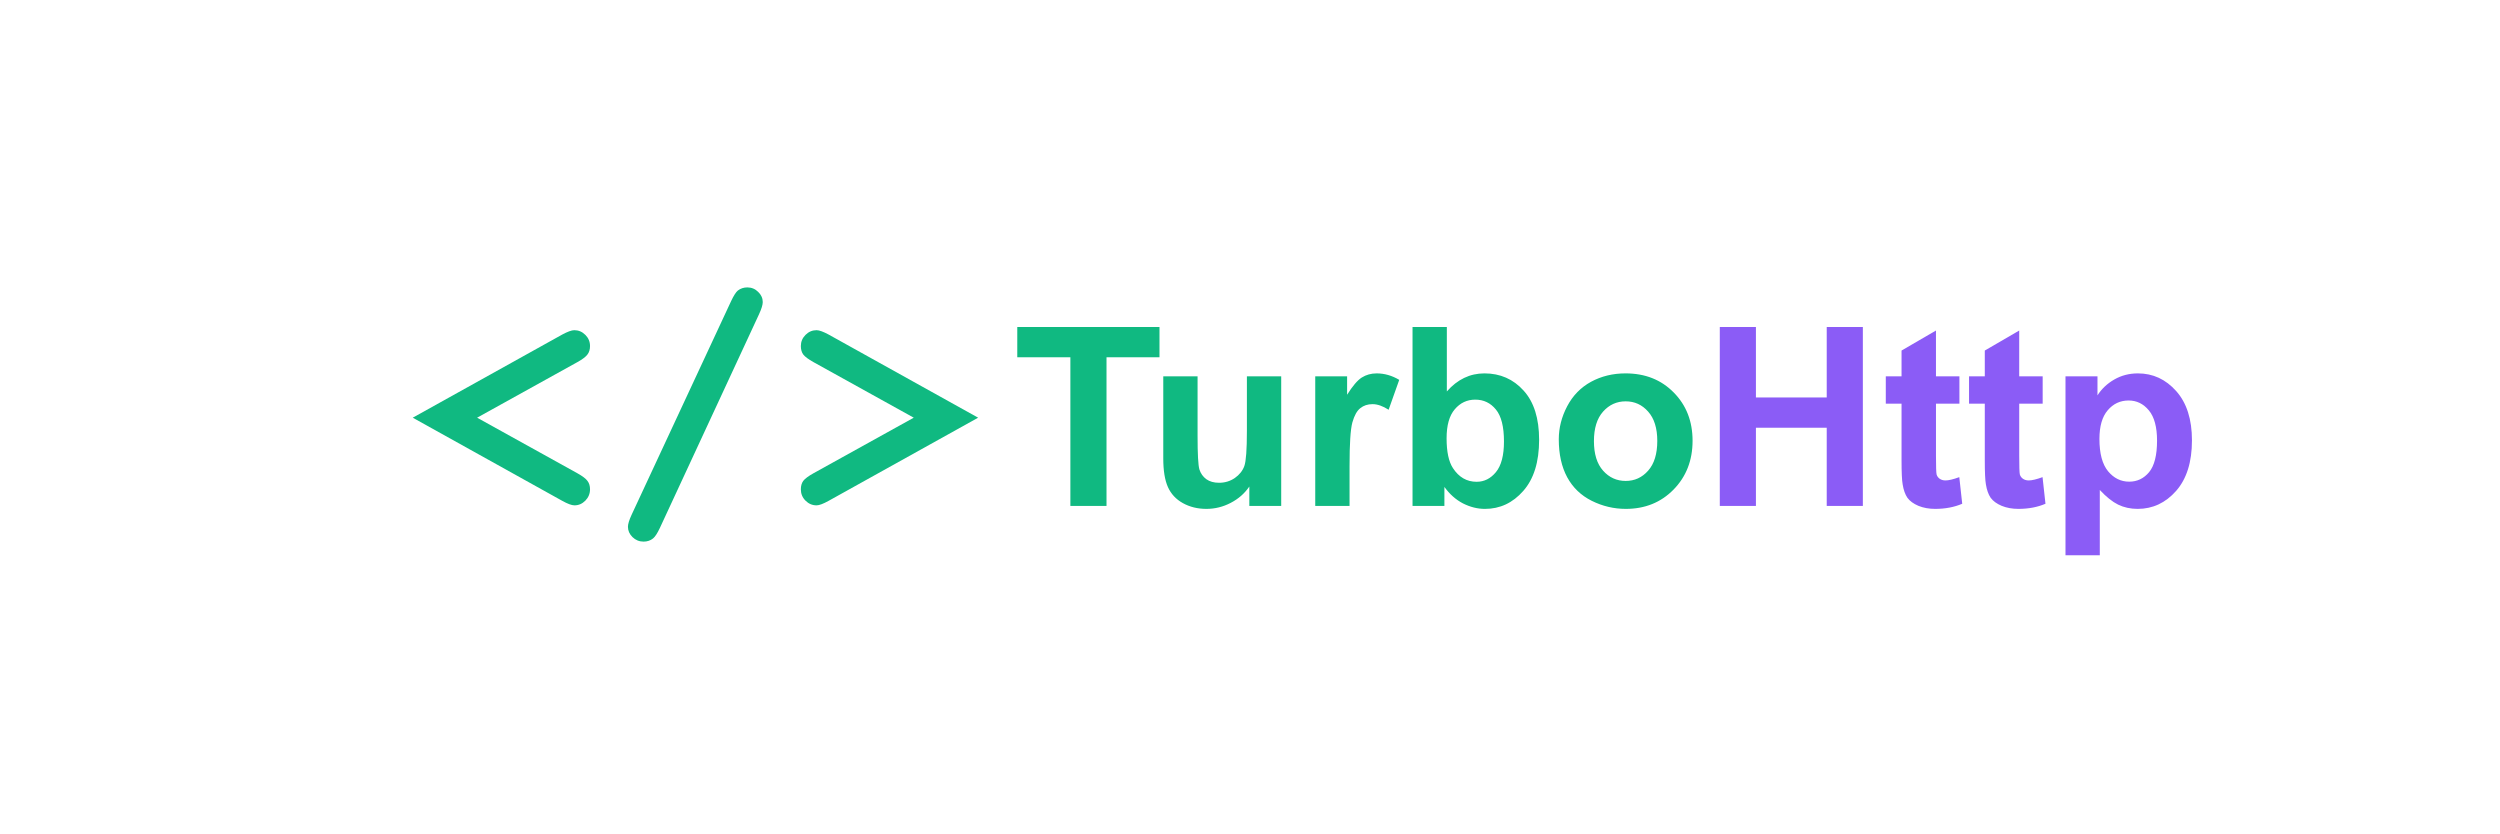
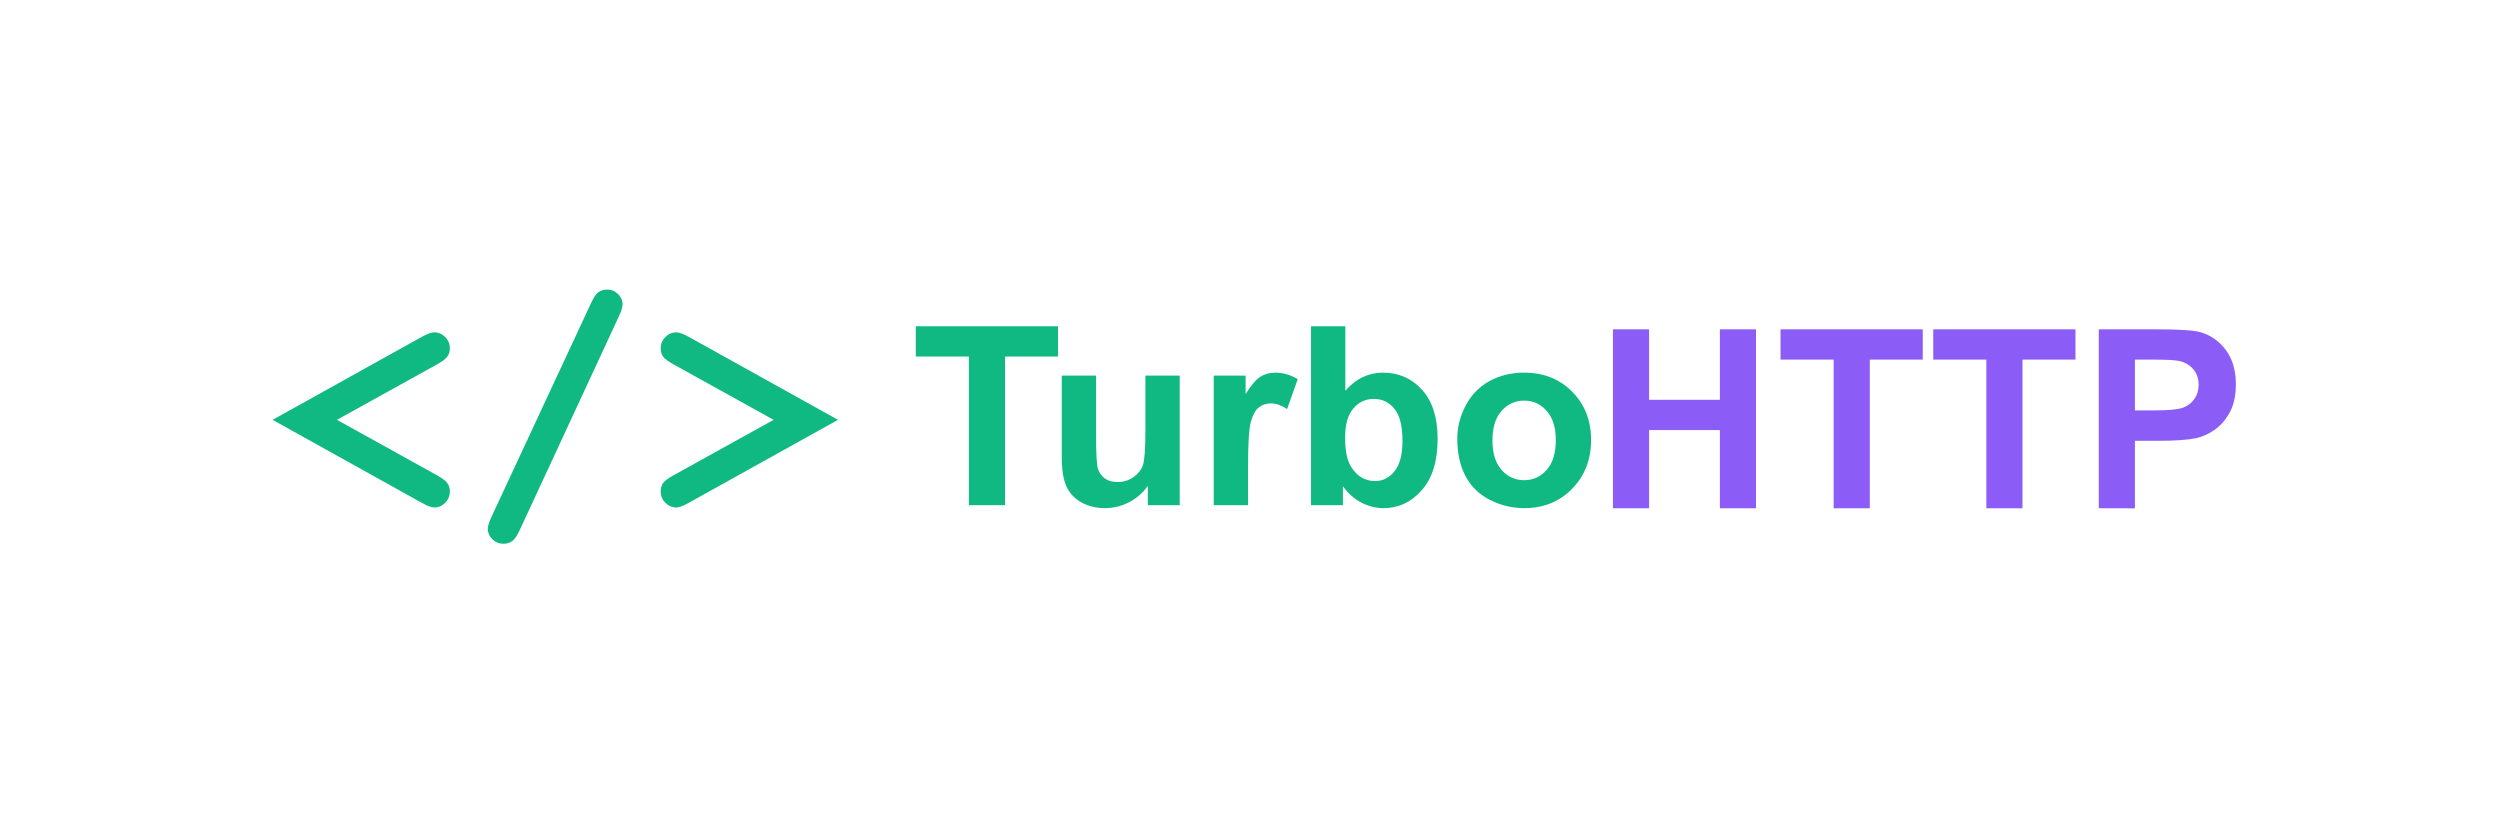
<svg xmlns="http://www.w3.org/2000/svg" viewBox="0 0 420 140" width="420" height="140" version="1.1" id="svg2">
-   <defs id="defs2" />
-   <path d="m 80.156,70.172 16.859,9.344 q 1.27,0.711 1.676,1.27 0.432,0.559 0.432,1.422 0,1.092 -0.787,1.904 -0.787,0.787 -1.828,0.787 -0.686,0 -2.057,-0.762 L 69.34,70.172 94.451,56.207 q 1.371,-0.736 2.031,-0.736 1.066,0 1.854,0.787 0.787,0.787 0.787,1.879 0,0.863 -0.432,1.422 -0.406,0.559 -1.676,1.27 z m 47.379,-17.418 -16.682,35.953 q -0.635,1.346 -1.143,1.752 -0.66,0.533 -1.6,0.533 -1.066,0 -1.854,-0.762 -0.762,-0.762 -0.762,-1.727 0,-0.686 0.609,-2.006 l 16.732,-35.928 q 0.635,-1.346 1.117,-1.752 0.686,-0.533 1.6,-0.533 1.066,0 1.828,0.762 0.762,0.736 0.762,1.701 0,0.686 -0.609,2.006 z m 25.975,17.418 -16.859,-9.344 Q 135.381,60.117 134.949,59.559 134.543,59 134.543,58.137 q 0,-1.092 0.787,-1.879 0.787,-0.787 1.854,-0.787 0.66,0 2.031,0.736 l 25.111,13.965 -25.111,13.965 q -1.371,0.762 -2.031,0.762 -1.066,0 -1.854,-0.787 -0.787,-0.787 -0.787,-1.904 0,-0.863 0.406,-1.422 0.432,-0.559 1.701,-1.27 z" id="text1" style="font-weight:700;font-size:52px;font-family:monospace;fill:#10b981;fill-opacity:1" aria-label="&lt;/&gt;" />
-   <g id="text2" style="font-weight:700;font-size:42px;font-family:Inter, Arial, sans-serif" aria-label="TurboHTTP">
-     <path style="fill:#10b981;fill-opacity:1" d="M 179.823,85 V 60.021 h -8.921 v -5.086 h 23.892 v 5.086 h -8.9 V 85 Z m 30.064,0 v -3.261 q -1.189,1.743 -3.138,2.748 -1.928,1.005 -4.081,1.005 -2.194,0 -3.938,-0.964 -1.743,-0.964 -2.522,-2.707 -0.779,-1.743 -0.779,-4.819 v -13.781 h 5.763 v 10.008 q 0,4.594 0.308,5.64 0.328,1.025 1.169,1.641 0.841,0.595 2.133,0.595 1.477,0 2.646,-0.8 1.169,-0.82 1.6,-2.01 0.431,-1.21 0.431,-5.886 v -9.188 h 5.763 V 85 Z m 16.837,0 h -5.763 V 63.221 h 5.353 v 3.097 q 1.374,-2.194 2.461,-2.892 1.107,-0.697 2.502,-0.697 1.969,0 3.794,1.087 l -1.784,5.024 q -1.456,-0.943 -2.707,-0.943 -1.21,0 -2.051,0.677 -0.841,0.656 -1.333,2.399 -0.472,1.743 -0.472,7.301 z m 10.582,0 V 54.936 h 5.763 v 10.828 q 2.666,-3.035 6.316,-3.035 3.979,0 6.583,2.892 2.604,2.871 2.604,8.265 0,5.578 -2.666,8.593 -2.646,3.015 -6.439,3.015 -1.866,0 -3.691,-0.923 -1.805,-0.943 -3.117,-2.769 V 85 Z m 5.722,-11.361 q 0,3.384 1.066,5.004 1.497,2.297 3.979,2.297 1.907,0 3.24,-1.62 1.354,-1.641 1.354,-5.147 0,-3.732 -1.354,-5.373 -1.354,-1.661 -3.466,-1.661 -2.071,0 -3.445,1.62 -1.374,1.6 -1.374,4.881 z m 18.847,0.164 q 0,-2.871 1.415,-5.558 1.415,-2.687 3.999,-4.102 2.604,-1.415 5.804,-1.415 4.942,0 8.101,3.22 3.158,3.199 3.158,8.101 0,4.942 -3.199,8.203 -3.179,3.24 -8.019,3.24 -2.994,0 -5.722,-1.354 -2.707,-1.354 -4.122,-3.958 -1.415,-2.625 -1.415,-6.378 z m 5.906,0.308 q 0,3.24 1.538,4.963 1.538,1.723 3.794,1.723 2.256,0 3.773,-1.723 1.538,-1.723 1.538,-5.004 0,-3.199 -1.538,-4.922 -1.518,-1.723 -3.773,-1.723 -2.256,0 -3.794,1.723 -1.538,1.723 -1.538,4.963 z" id="path2" />
-     <path style="fill:#8b5cf6;fill-opacity:1" d="M 288.925,85 V 54.936 h 6.07 v 11.833 h 11.895 V 54.936 h 6.07 V 85 h -6.07 V 71.854 H 294.995 V 85 Z m 40.257,-21.779 v 4.594 h -3.938 v 8.777 q 0,2.666 0.103,3.117 0.123,0.431 0.513,0.718 0.41,0.287 0.984,0.287 0.8,0 2.317,-0.554 l 0.492,4.471 q -2.01,0.861 -4.553,0.861 -1.559,0 -2.81,-0.513 -1.251,-0.533 -1.846,-1.354 -0.574,-0.841 -0.8,-2.256 -0.185,-1.005 -0.185,-4.061 v -9.495 h -2.646 v -4.594 h 2.646 v -4.327 l 5.783,-3.363 v 7.69 z m 13.986,0 v 4.594 h -3.938 v 8.777 q 0,2.666 0.103,3.117 0.123,0.431 0.513,0.718 0.41,0.287 0.984,0.287 0.8,0 2.317,-0.554 l 0.492,4.471 q -2.01,0.861 -4.553,0.861 -1.559,0 -2.81,-0.513 -1.251,-0.533 -1.846,-1.354 -0.574,-0.841 -0.8,-2.256 -0.185,-1.005 -0.185,-4.061 v -9.495 h -2.646 v -4.594 h 2.646 v -4.327 l 5.783,-3.363 v 7.69 z m 3.835,0 h 5.373 v 3.199 q 1.046,-1.641 2.83,-2.666 1.784,-1.025 3.958,-1.025 3.794,0 6.439,2.974 2.646,2.974 2.646,8.285 0,5.455 -2.666,8.49 -2.666,3.015 -6.46,3.015 -1.805,0 -3.281,-0.718 -1.456,-0.718 -3.076,-2.461 v 10.972 h -5.763 z m 5.701,10.521 q 0,3.671 1.456,5.435 1.456,1.743 3.548,1.743 2.01,0 3.343,-1.6 1.333,-1.62 1.333,-5.291 0,-3.425 -1.374,-5.086 -1.374,-1.661 -3.404,-1.661 -2.112,0 -3.507,1.641 -1.395,1.62 -1.395,4.819 z" id="path3" />
+   <defs id="defs2">
+     <rect x="151.351" y="156.081" width="230.811" height="53.919" id="rect3" />
+   </defs>
+   <g id="g3" transform="translate(1.418919)">
+     <path d="m 55.19,70.533 16.859,9.344 q 1.27,0.711 1.676,1.27 0.432,0.559 0.432,1.422 0,1.092 -0.787,1.904 -0.787,0.787 -1.828,0.787 -0.686,0 -2.057,-0.762 L 44.374,70.533 69.485,56.568 q 1.371,-0.736 2.031,-0.736 1.066,0 1.854,0.787 0.787,0.787 0.787,1.879 0,0.863 -0.432,1.422 -0.406,0.559 -1.676,1.27 z M 102.569,53.115 85.888,89.068 q -0.635,1.346 -1.143,1.752 -0.66,0.533 -1.6,0.533 -1.066,0 -1.854,-0.762 -0.762,-0.762 -0.762,-1.727 0,-0.686 0.609,-2.006 L 97.872,50.932 q 0.635,-1.346 1.117,-1.752 0.686,-0.533 1.6,-0.533 1.066,0 1.828,0.762 0.762,0.736 0.762,1.701 0,0.686 -0.609,2.006 z m 25.975,17.418 -16.859,-9.344 q -1.27,-0.711 -1.701,-1.27 -0.406,-0.559 -0.406,-1.422 0,-1.092 0.787,-1.879 0.787,-0.787 1.854,-0.787 0.66,0 2.031,0.736 l 25.111,13.965 -25.111,13.965 q -1.371,0.762 -2.031,0.762 -1.066,0 -1.854,-0.787 -0.787,-0.787 -0.787,-1.904 0,-0.863 0.406,-1.422 0.432,-0.559 1.701,-1.27 z" id="text1" style="font-weight:700;font-size:52px;font-family:monospace;fill:#10b981;fill-opacity:1" aria-label="&lt;/&gt;" />
+     <g id="text2" style="font-weight:700;font-size:42px;font-family:Inter, Arial, sans-serif" aria-label="TurboHTTP" transform="translate(-18.46991,-0.1242244)">
+       <path style="fill:#10b981;fill-opacity:1" d="M 179.823,85 V 60.021 h -8.921 v -5.086 h 23.892 v 5.086 h -8.9 V 85 Z m 30.064,0 v -3.261 q -1.189,1.743 -3.138,2.748 -1.928,1.005 -4.081,1.005 -2.194,0 -3.938,-0.964 -1.743,-0.964 -2.522,-2.707 -0.779,-1.743 -0.779,-4.819 v -13.781 h 5.763 v 10.008 q 0,4.594 0.308,5.64 0.328,1.025 1.169,1.641 0.841,0.595 2.133,0.595 1.477,0 2.646,-0.8 1.169,-0.82 1.6,-2.01 0.431,-1.21 0.431,-5.886 v -9.188 h 5.763 V 85 Z m 16.837,0 h -5.763 V 63.221 h 5.353 v 3.097 q 1.374,-2.194 2.461,-2.892 1.107,-0.697 2.502,-0.697 1.969,0 3.794,1.087 l -1.784,5.024 q -1.456,-0.943 -2.707,-0.943 -1.21,0 -2.051,0.677 -0.841,0.656 -1.333,2.399 -0.472,1.743 -0.472,7.301 z m 10.582,0 V 54.936 h 5.763 v 10.828 q 2.666,-3.035 6.316,-3.035 3.979,0 6.583,2.892 2.604,2.871 2.604,8.265 0,5.578 -2.666,8.593 -2.646,3.015 -6.439,3.015 -1.866,0 -3.691,-0.923 -1.805,-0.943 -3.117,-2.769 V 85 Z m 5.722,-11.361 q 0,3.384 1.066,5.004 1.497,2.297 3.979,2.297 1.907,0 3.24,-1.62 1.354,-1.641 1.354,-5.147 0,-3.732 -1.354,-5.373 -1.354,-1.661 -3.466,-1.661 -2.071,0 -3.445,1.62 -1.374,1.6 -1.374,4.881 z m 18.847,0.164 q 0,-2.871 1.415,-5.558 1.415,-2.687 3.999,-4.102 2.604,-1.415 5.804,-1.415 4.942,0 8.101,3.22 3.158,3.199 3.158,8.101 0,4.942 -3.199,8.203 -3.179,3.24 -8.019,3.24 -2.994,0 -5.722,-1.354 -2.707,-1.354 -4.122,-3.958 -1.415,-2.625 -1.415,-6.378 z m 5.906,0.308 q 0,3.24 1.538,4.963 1.538,1.723 3.794,1.723 2.256,0 3.773,-1.723 1.538,-1.723 1.538,-5.004 0,-3.199 -1.538,-4.922 -1.518,-1.723 -3.773,-1.723 -2.256,0 -3.794,1.723 -1.538,1.723 -1.538,4.963 z" id="path2" />
+       <path d="m 288.026,85.518 v -30.064 h 6.07 v 11.833 h 11.895 v -11.833 h 6.07 v 30.064 h -6.07 v -13.146 h -11.895 v 13.146 z m 37.078,0 v -24.979 h -8.921 v -5.086 h 23.892 v 5.086 h -8.9 v 24.979 z m 25.655,0 v -24.979 h -8.921 v -5.086 h 23.892 v 5.086 h -8.9 v 24.979 z m 18.888,0 v -30.064 h 9.741 q 5.537,0 7.219,0.451 2.584,0.677 4.327,2.953 1.743,2.256 1.743,5.845 0,2.769 -1.005,4.655 -1.005,1.887 -2.563,2.974 -1.538,1.066 -3.138,1.415 -2.174,0.431 -6.296,0.431 h -3.958 v 11.341 z m 6.07,-24.979 v 8.531 h 3.322 q 3.589,0 4.799,-0.472 1.21,-0.472 1.887,-1.477 0.697,-1.005 0.697,-2.338 0,-1.641 -0.964,-2.707 -0.964,-1.066 -2.44,-1.333 -1.087,-0.205 -4.368,-0.205 z" id="text3" style="font-weight:700;font-size:42px;font-family:Inter, Arial, sans-serif;white-space:pre;fill:#8b5cf6" aria-label="HTTP" />
+     </g>
  </g>
</svg>
